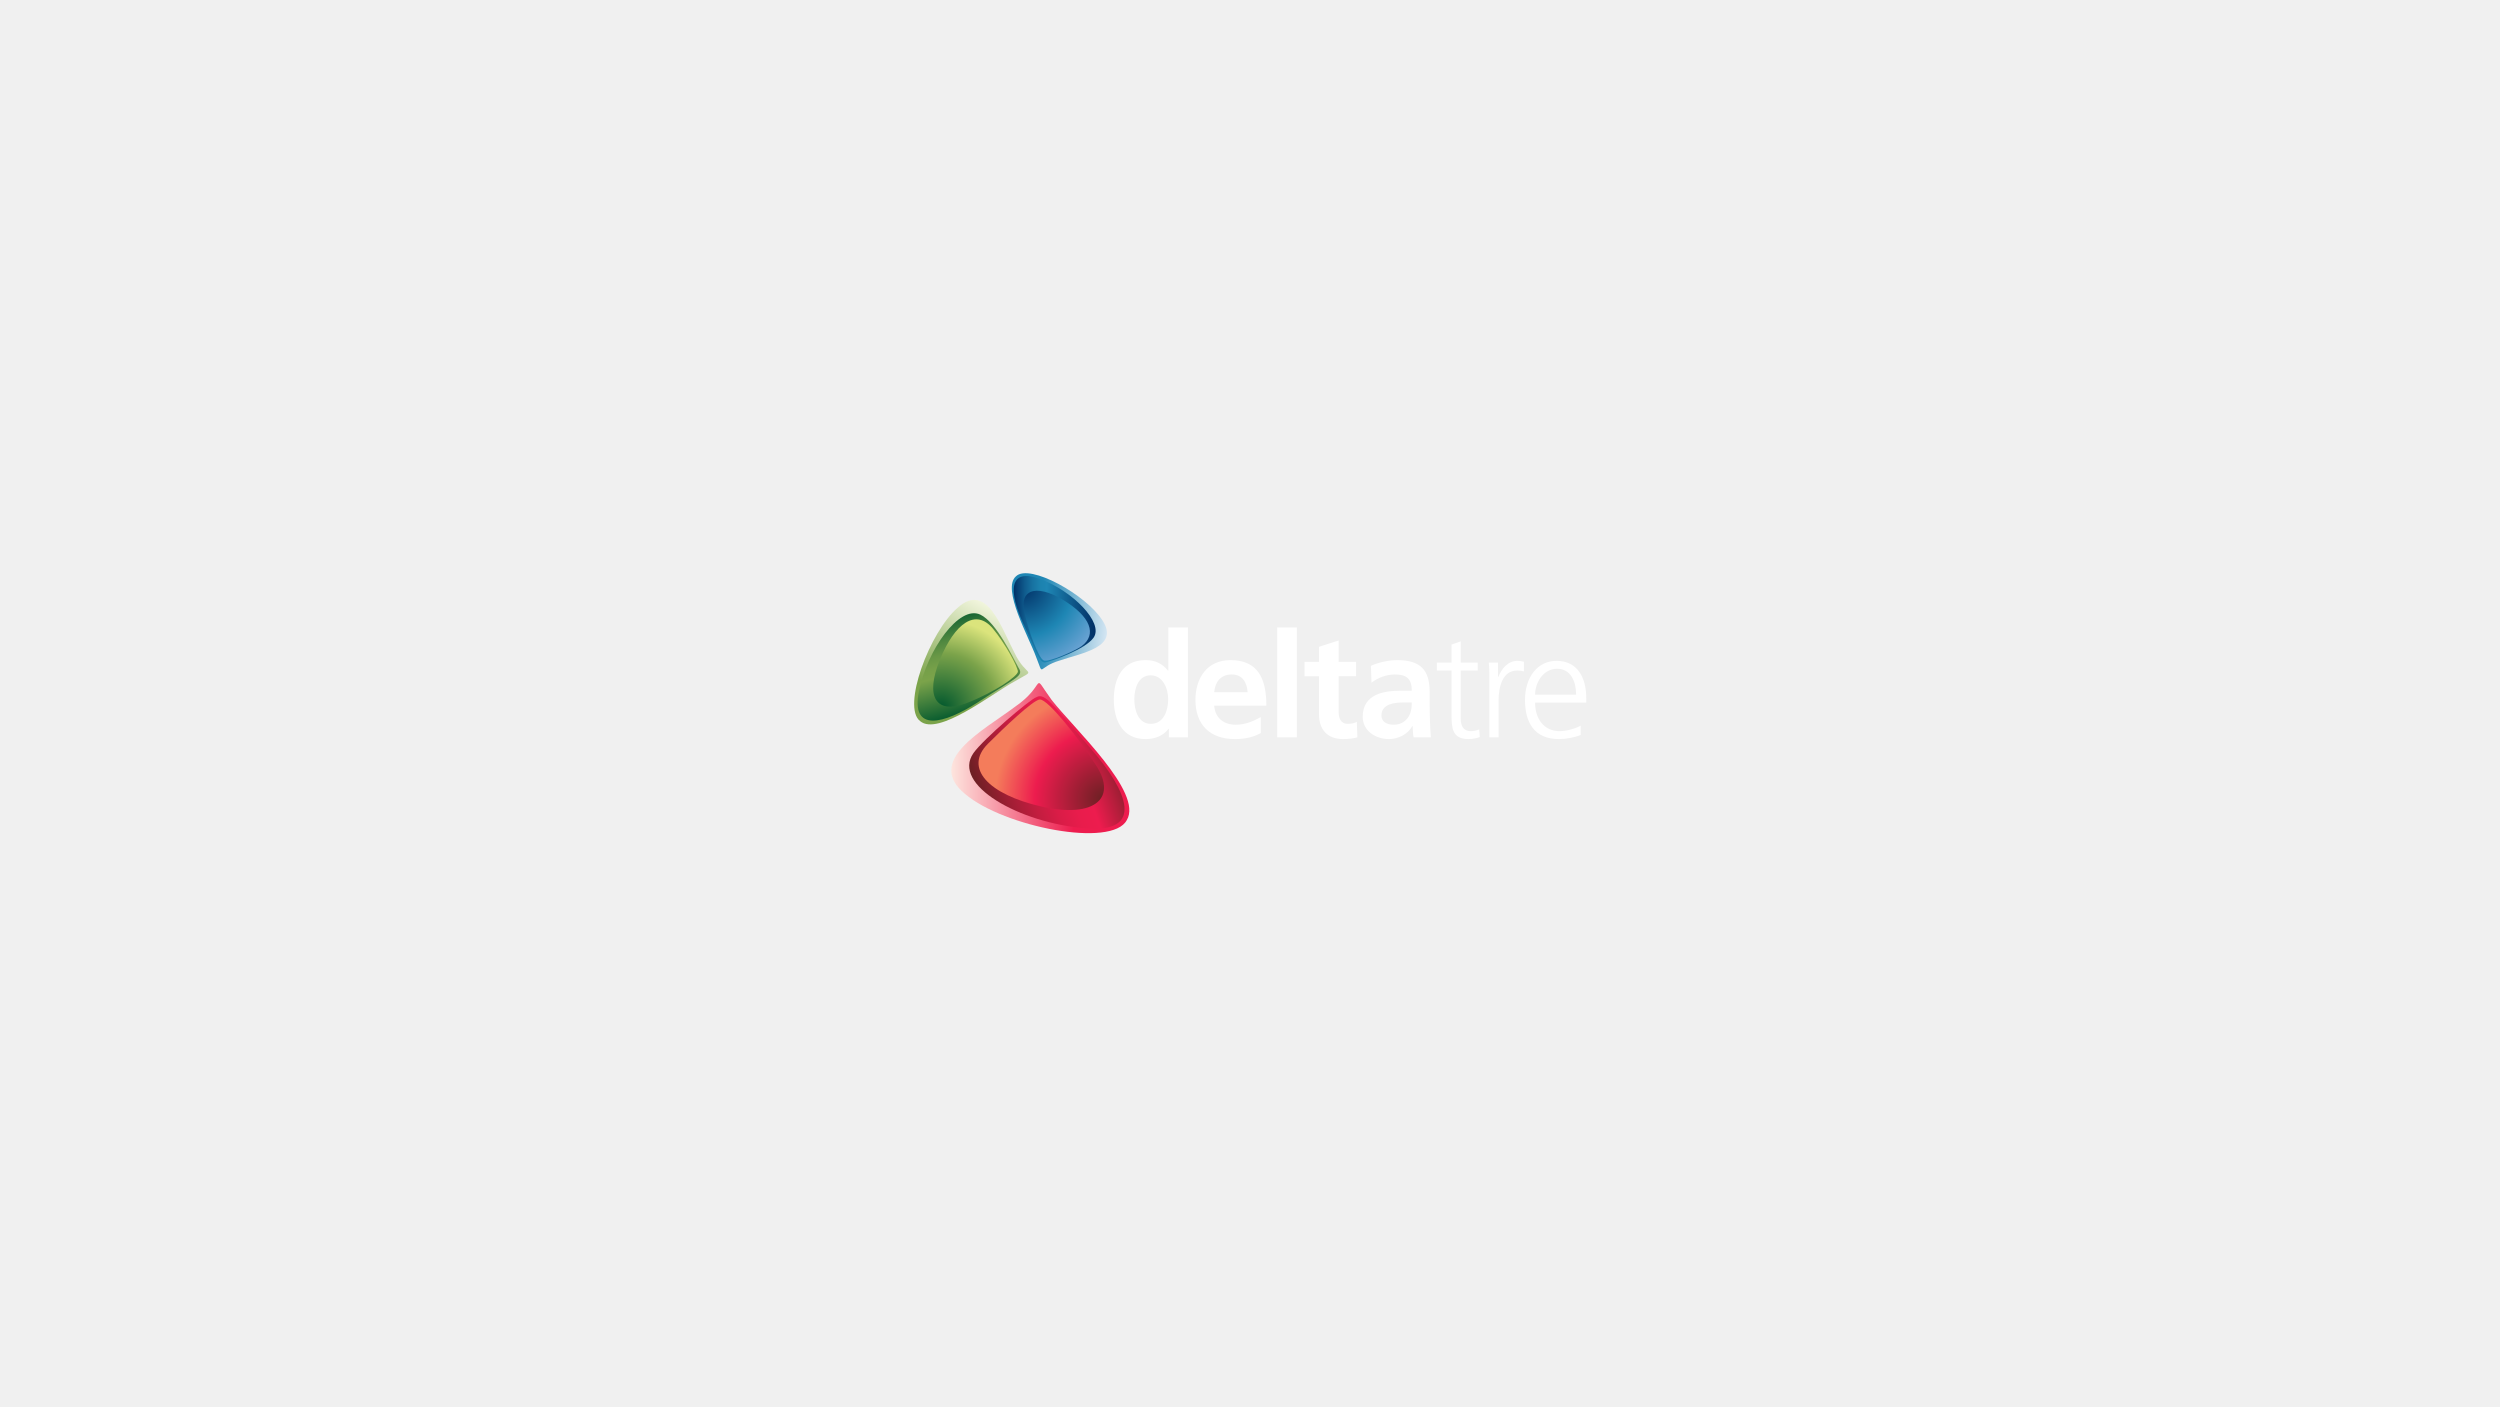
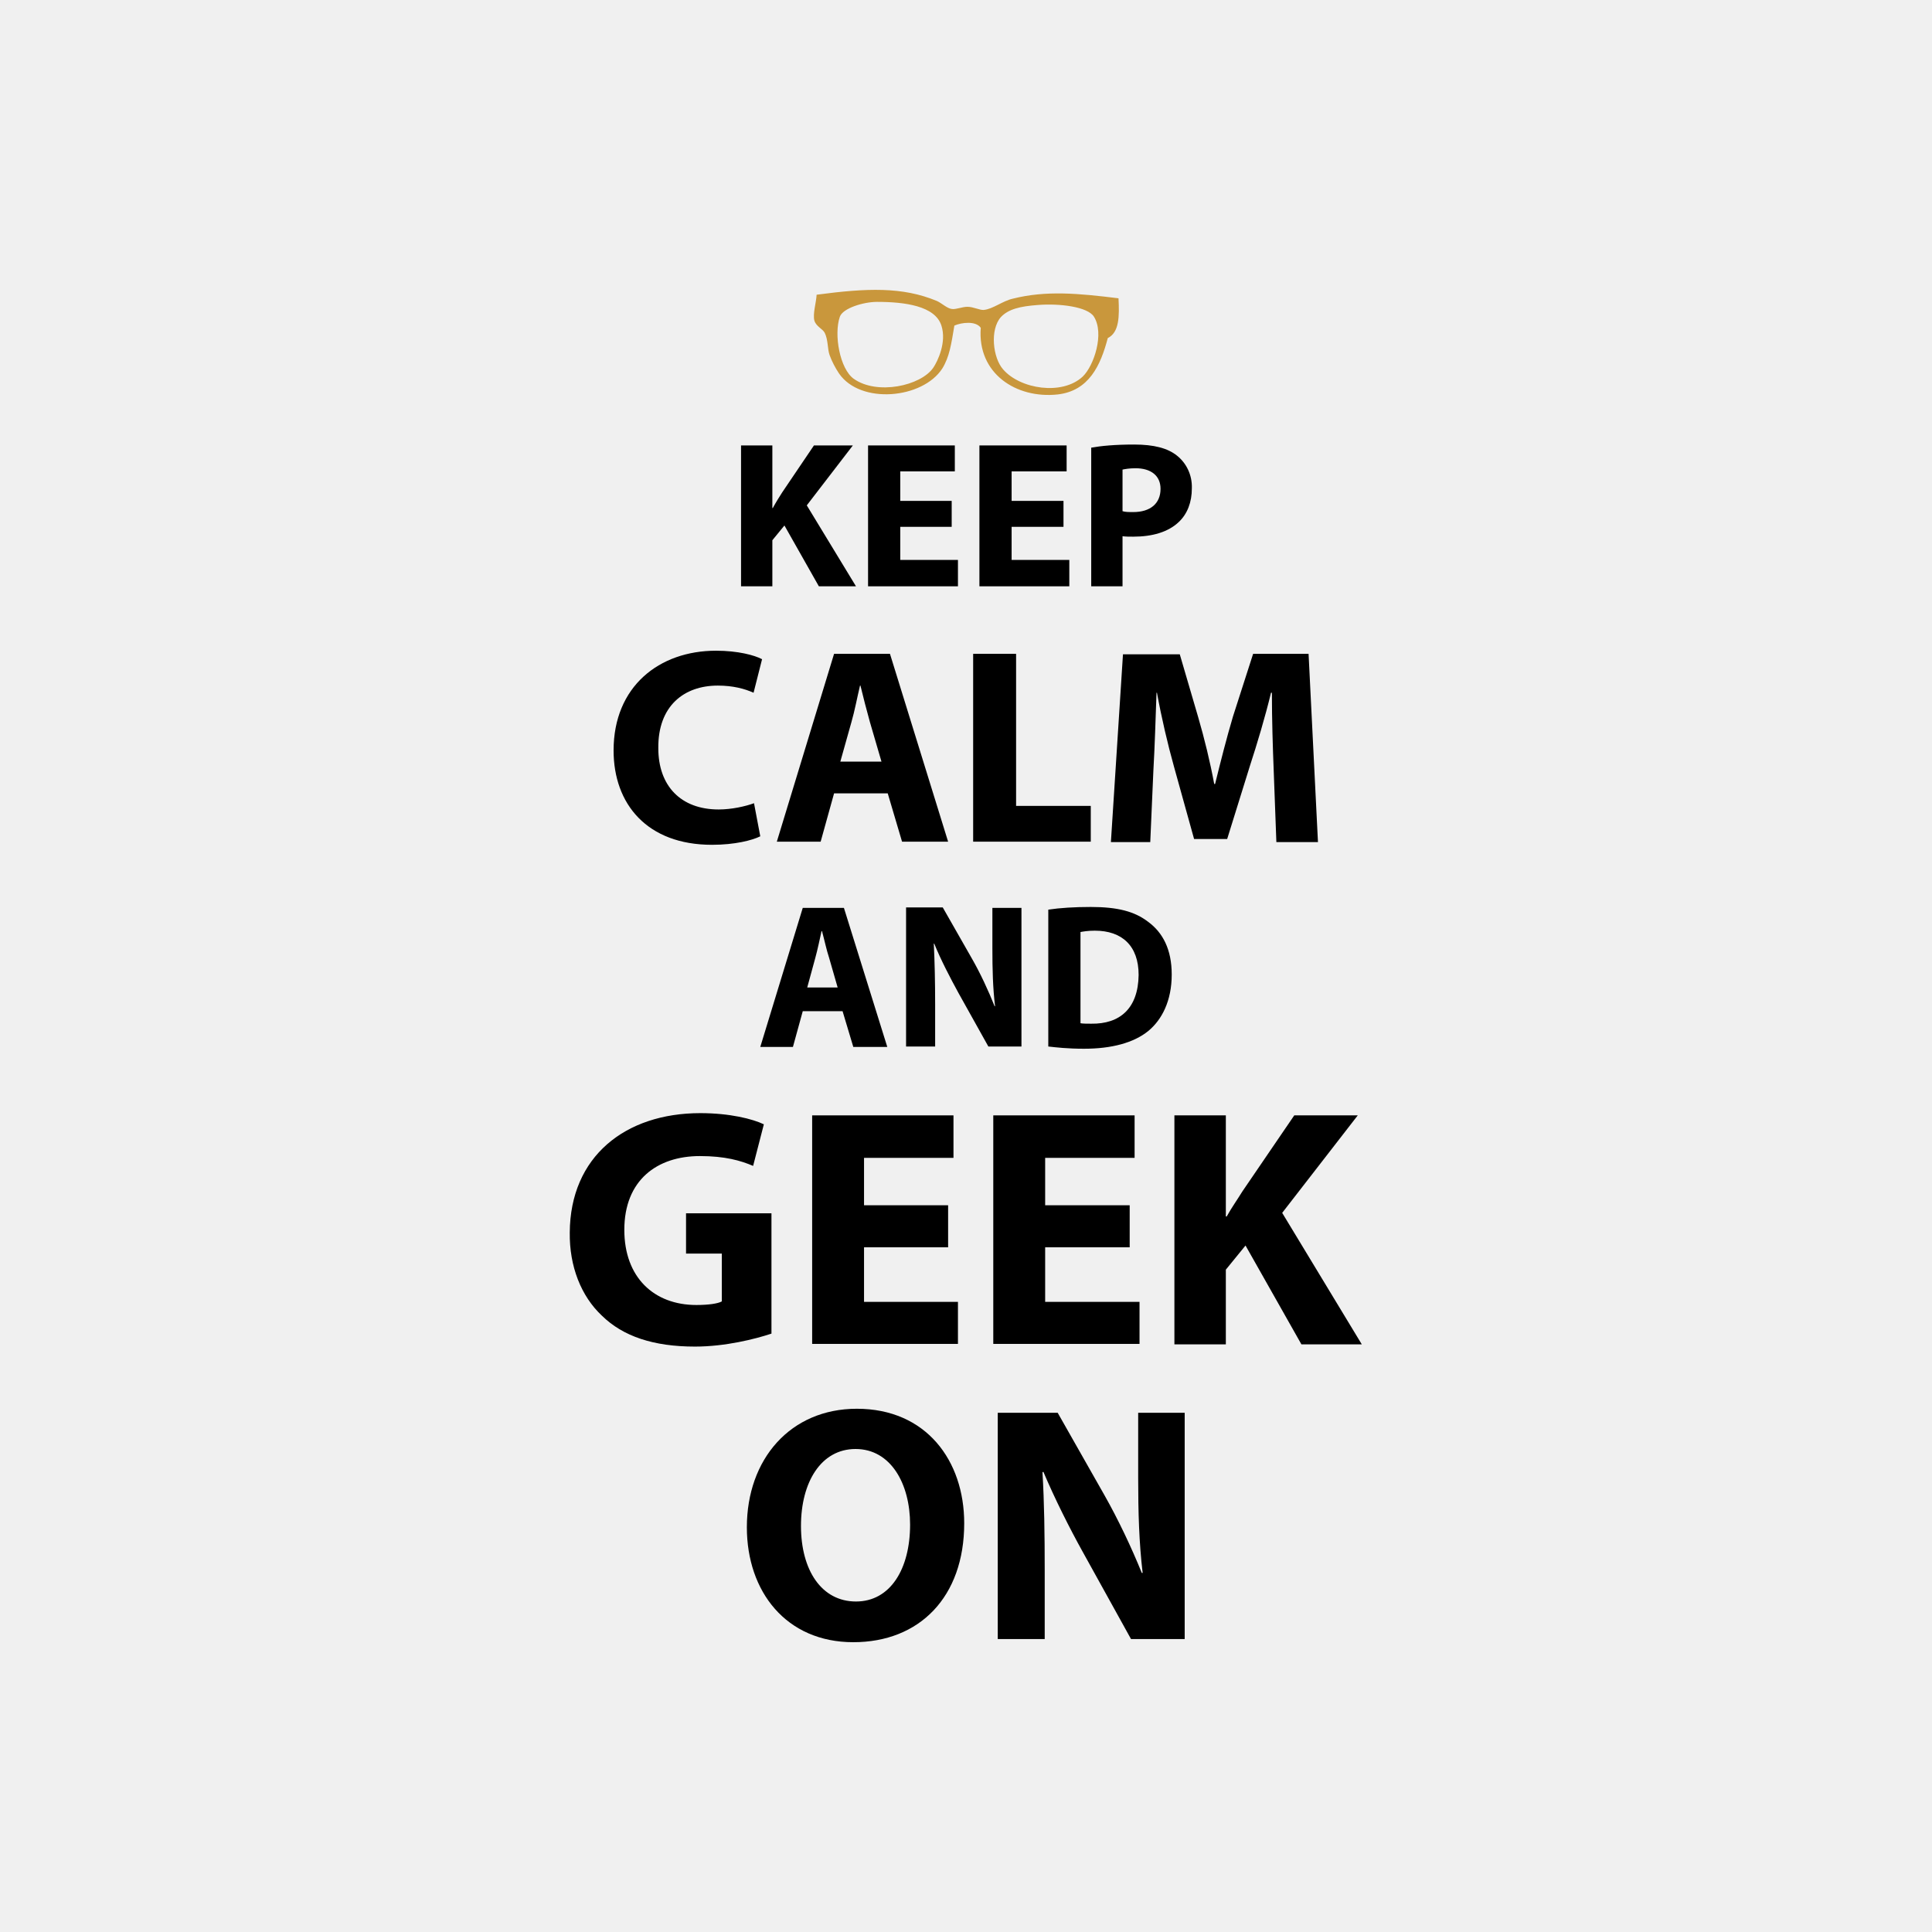
- <svg xmlns="http://www.w3.org/2000/svg" width="1920px" height="1080px" viewBox="0 0 1920 1080" version="1.1">
-   <defs>
-     <linearGradient x1="106.679%" y1="58.721%" x2="-8.188%" y2="46.644%" id="linearGradient-1">
-       <stop stop-color="#E4EEF8" offset="0%" />
-       <stop stop-color="#1E86B4" offset="68.72%" />
-     </linearGradient>
-     <linearGradient x1="8.78605956e-05%" y1="50%" x2="100%" y2="50%" id="linearGradient-2">
-       <stop stop-color="#002E64" offset="0%" />
-       <stop stop-color="#043A6F" offset="3.12%" />
-       <stop stop-color="#0F5B8D" offset="13.55%" />
-       <stop stop-color="#1773A2" offset="23.53%" />
-       <stop stop-color="#1C82AF" offset="32.76%" />
-       <stop stop-color="#1E86B4" offset="40.51%" />
-       <stop stop-color="#002E64" offset="100%" />
-     </linearGradient>
-     <radialGradient cx="-1.799%" cy="-6.64%" fx="-1.799%" fy="-6.64%" r="147.078%" gradientTransform="translate(-0.017988,-0.066395),scale(1,0.950549),translate(0.017988,0.066395)" id="radialGradient-3">
-       <stop stop-color="#002E64" offset="0%" />
-       <stop stop-color="#1E86B4" offset="51.78%" />
-       <stop stop-color="#7AA9DA" offset="94.36%" />
-     </radialGradient>
-     <linearGradient x1="-0%" y1="50%" x2="100%" y2="50%" id="linearGradient-4">
-       <stop stop-color="#FDE5DE" offset="0%" />
-       <stop stop-color="#ED1C4E" offset="68.72%" />
-     </linearGradient>
-     <linearGradient x1="4.022%" y1="68.436%" x2="100.904%" y2="39.391%" id="linearGradient-5">
-       <stop stop-color="#6B2023" offset="0%" />
-       <stop stop-color="#761F26" offset="3.41%" />
-       <stop stop-color="#A11E34" offset="17.8%" />
-       <stop stop-color="#C21D3F" offset="31.77%" />
-       <stop stop-color="#DA1C47" offset="45.05%" />
-       <stop stop-color="#E91C4C" offset="57.32%" />
-       <stop stop-color="#ED1C4E" offset="67.64%" />
-       <stop stop-color="#6B2023" offset="100%" />
-     </linearGradient>
-     <radialGradient cx="99.443%" cy="90.085%" fx="99.443%" fy="90.085%" r="103.879%" gradientTransform="translate(0.994431,0.900848),scale(0.880881,1),translate(-0.994431,-0.900848)" id="radialGradient-6">
-       <stop stop-color="#6B2023" offset="0%" />
-       <stop stop-color="#ED1C4E" offset="59.63%" />
-       <stop stop-color="#F47C5B" offset="94.36%" />
-     </radialGradient>
-     <linearGradient x1="78.012%" y1="5.85%" x2="23.374%" y2="116.074%" id="linearGradient-7">
-       <stop stop-color="#F8FAE5" offset="0%" />
-       <stop stop-color="#7BA34A" offset="68.72%" />
-     </linearGradient>
-     <linearGradient x1="32.341%" y1="-1.913%" x2="55.791%" y2="94.361%" id="linearGradient-8">
-       <stop stop-color="#00572D" offset="0%" />
-       <stop stop-color="#04592E" offset="0.98%" />
-       <stop stop-color="#2E7338" offset="13.74%" />
-       <stop stop-color="#508840" offset="26.13%" />
-       <stop stop-color="#689746" offset="37.9%" />
-       <stop stop-color="#76A049" offset="48.78%" />
-       <stop stop-color="#7BA34A" offset="57.93%" />
-       <stop stop-color="#00572D" offset="100%" />
-     </linearGradient>
-     <radialGradient cx="9.418%" cy="101.747%" fx="9.418%" fy="101.747%" r="110.79%" gradientTransform="translate(0.094179,1.01747),scale(1,0.970121),translate(-0.094179,-1.01747)" id="radialGradient-9">
-       <stop stop-color="#00572D" offset="0%" />
-       <stop stop-color="#7BA34A" offset="58.71%" />
-       <stop stop-color="#DBE47C" offset="94.36%" />
-     </radialGradient>
-   </defs>
-   <g id="background" stroke="none" stroke-width="1" fill="none" fill-rule="evenodd">
-     <g id="logo-deltatre" transform="translate(702, 440)" fill-rule="nonzero">
-       <g id="Group" transform="translate(153.0752, 41.45786)" fill="#FFFFFF">
-         <path d="M16.083,55.661 C16.083,47.898 18.781,37.208 28.574,37.208 C38.246,37.208 42.082,47.559 42.082,55.661 C42.082,63.878 38.811,74.45 28.801,74.45 C18.895,74.45 16.083,63.65 16.083,55.661 Z M42.632,84.802 L57.261,84.802 L57.261,0.417 L42.187,0.417 L42.187,33.61 L41.973,33.61 C37.462,28.094 32.179,25.51 24.633,25.51 C6.855,25.51 0.329,39.685 0.329,55.661 C0.329,71.525 6.854,86.154 24.633,86.154 C31.72,86.154 37.913,83.897 42.414,78.275 L42.631,78.275 L42.632,84.802 Z" id="Shape" />
-         <path d="M77.424,50.154 C78.11,42.386 82.383,36.535 90.815,36.535 C99.255,36.535 102.635,42.84 103.085,50.154 L77.424,50.154 Z M113.2,69.269 C107.574,72.43 101.283,75.126 93.971,75.126 C84.636,75.126 78.11,69.836 77.424,60.502 L117.486,60.502 C117.486,40.245 111.409,25.509 89.918,25.509 C71.921,25.509 63.028,39.351 63.028,56.113 C63.028,75.125 74.176,86.153 93.293,86.153 C101.398,86.153 107.696,84.581 113.2,81.539 L113.2,69.269 Z" id="Shape" />
-         <rect id="Rectangle-path" x="125.832" y="0.417" width="15.082" height="84.385" />
-         <path d="M157.934,67.363 C157.934,78.835 164.457,86.153 176.264,86.153 C180.764,86.153 184.26,85.695 187.401,84.801 L186.949,72.879 C185.385,73.892 182.792,74.449 180.1,74.449 C174.349,74.449 173.01,69.835 173.01,64.882 L173.01,37.888 L186.392,37.888 L186.392,26.861 L173.01,26.861 L173.01,10.432 L157.934,15.275 L157.934,26.862 L146.797,26.862 L146.797,37.889 L157.933,37.889 L157.933,67.363 L157.934,67.363 Z" id="Shape" />
-         <path d="M198.237,42.84 C203.296,39.003 209.704,36.535 216.125,36.535 C225.01,36.535 229.181,39.685 229.181,49.014 L220.847,49.014 C214.548,49.014 207.124,49.585 201.387,52.402 C195.651,55.21 191.485,60.27 191.485,68.936 C191.485,79.959 201.496,86.154 211.73,86.154 C218.595,86.154 226.127,82.551 229.622,76.141 L229.843,76.141 C229.964,77.936 229.964,81.769 230.532,84.802 L243.805,84.802 C243.465,80.303 243.244,76.251 243.13,71.863 C243.016,67.585 242.897,63.197 242.897,57.341 L242.897,49.922 C242.897,32.828 235.585,25.511 217.928,25.511 C211.506,25.511 203.634,27.195 197.78,29.903 L198.237,42.84 Z M205.882,68.044 C205.882,59.148 215.902,58.031 222.644,58.031 L229.181,58.031 C229.181,62.52 228.498,66.692 226.021,69.944 C223.665,73.099 220.063,75.125 215.448,75.125 C210.048,75.126 205.882,72.989 205.882,68.044 Z" id="Shape" />
-         <path d="M279.827,27.425 L266.78,27.425 L266.78,11.109 L259.691,13.583 L259.691,27.426 L248.436,27.426 L248.436,33.502 L259.691,33.502 L259.691,67.024 C259.691,77.497 260.138,86.154 272.736,86.154 C276.227,86.154 279.717,85.256 281.401,84.582 L280.952,78.724 C278.928,79.522 277.127,80.078 274.434,80.078 C268.692,80.078 266.779,75.803 266.779,70.626 L266.779,33.503 L279.826,33.503 L279.827,27.425 Z" id="Shape" />
-         <path d="M288.753,84.802 L295.833,84.802 L295.833,56.445 C295.833,46.09 298.873,33.502 310.122,33.502 C311.919,33.502 313.834,33.723 315.302,34.176 L315.302,26.745 C314.062,26.405 312.033,26.072 310.349,26.072 C303.04,26.072 298.191,32.03 295.611,38.446 L295.393,38.446 L295.393,27.424 L288.297,27.424 C288.753,31.577 288.753,33.945 288.753,40.246 L288.753,84.802 Z" id="Shape" />
-         <path d="M358.881,75.802 C355.497,77.937 347.954,80.077 342.782,80.077 C330.41,80.077 323.88,70.292 323.88,58.134 L363.155,58.134 L363.155,54.538 C363.155,39.122 356.511,26.073 340.311,26.073 C325.801,26.073 316.123,38.569 316.123,56.114 C316.123,73.325 323.208,86.154 342.219,86.154 C347.509,86.154 353.923,85.028 358.88,82.999 L358.881,75.802 Z M323.88,52.064 C323.88,42.616 330.297,32.149 340.749,32.149 C351.334,32.149 355.387,42.05 355.387,52.064 L323.88,52.064 Z" id="Shape" />
-       </g>
-       <g id="Group">
-         <path d="M93.79,64.72 C100.158,80.685 94.04,72.533 111.887,67.267 C128.932,61.452 157.911,57.053 144.855,36.749 C132.647,16.987 88.601,-7.579 78.274,2.605 C67.105,12.243 88.264,49.317 93.79,64.72" id="Shape" fill="url(#linearGradient-1)" />
-         <path d="M101.931,68.481 C96.287,70.372 95.31,63.042 83.892,38.972 C72.861,15.149 71.992,-4.549 96.976,4.737 C121.563,13.784 145.894,38.205 137.894,49.681 C131.708,58.562 106.85,67.28 101.931,68.481" id="Shape" fill="url(#linearGradient-2)" />
-         <path d="M85.278,32.593 C79.744,13.217 92.914,7.842 114.312,20.643 C135.701,33.466 140.802,47.399 128.487,56.378 C124.026,59.638 103.125,69.02 99.444,67.155 C95.485,65.133 87.813,44.149 85.278,32.593" id="Shape" fill="url(#radialGradient-3)" />
-         <path d="M105.566,97.431 C89.367,75.073 103.098,85.259 77.322,102.945 C53.145,121.108 7.91,144.253 39.295,169.87 C69.09,195.107 152.156,211.432 163.381,189.826 C176.205,168.612 122.404,119.166 105.566,97.431" id="Shape" fill="url(#linearGradient-4)" />
-         <path d="M94.004,95.418 C100.865,91.484 107.992,103.129 135.565,134.745 C164.513,167.953 176.93,199.676 132.287,196.191 C80.779,192.171 28.59,162.574 45.63,138.362 C53.163,127.657 88.852,97.121 94.004,95.418" id="Shape" fill="url(#linearGradient-5)" />
-         <path d="M137.849,144.95 C158.023,172.792 138.75,188.785 97.906,179.438 C57.102,170.137 37.978,149.947 56.75,131.185 C68.583,119.356 91.314,97.611 96.556,97.197 C102.906,96.72 128.44,129.763 137.849,144.95" id="Shape" fill="url(#radialGradient-6)" />
-         <path d="M77.18,83.338 C95.354,72.627 86.614,81.566 76.879,60.871 C66.616,41.285 55.855,6.944 33.666,26.583 C11.939,45.138 -9.6,103.175 4.674,113.819 C18.471,125.574 59.508,92.929 77.18,83.338" id="Shape" fill="url(#linearGradient-7)" />
-         <path d="M80.157,72.719 C84.46,79.192 79.608,79.586 49.616,98.96 C22.547,116.449 -2.827,122.777 3.765,90.707 C10.133,59.141 34.636,24.438 50.826,32.017 C63.297,37.861 76.481,65.933 80.157,72.719" id="Shape" fill="url(#linearGradient-8)" />
-         <path d="M39.929,100.166 C16.67,108.775 8.301,95.067 19.826,66.683 C31.37,38.316 47.51,27.089 60.552,42.779 C69.699,53.781 79.744,72.292 79.744,75.763 C79.744,79.057 62.911,91.197 39.929,100.166" id="Shape" fill="url(#radialGradient-9)" />
-       </g>
+ <svg xmlns="http://www.w3.org/2000/svg" version="1.1" id="Calque_1" x="0px" y="0px" viewBox="0 0 432 432" style="enable-background:new 0 0 432 432;" xml:space="preserve">
+   <style type="text/css">
+ 	.st0{fill:#CC7B26;}
+ 	.st1{fill:#C9973C;}
+ 	.st2{fill:#B36927;}
+ 	.st3{fill:#E83F3F;}
+ 	.st4{fill-rule:evenodd;clip-rule:evenodd;fill:#C9973C;}
+ </style>
+   <g>
+     <g>
+       <path d="M190.7,99.6h-8.7l-7.1,10.5c-0.7,1.1-1.4,2.2-2.1,3.5h-0.1V99.6h-7v31.5h7v-10.3l2.7-3.3l7.7,13.6h8.3l-11-18.1    L190.7,99.6z" />
+       <polygon points="201.3,117.8 212.8,117.8 212.8,112 201.3,112 201.3,105.4 213.5,105.4 213.5,99.6 194.1,99.6 194.1,131.1     214.2,131.1 214.2,125.2 201.3,125.2   " />
+       <polygon points="226.2,117.8 237.8,117.8 237.8,112 226.2,112 226.2,105.4 238.5,105.4 238.5,99.6 219,99.6 219,131.1     239.1,131.1 239.1,125.2 226.2,125.2   " />
+       <path d="M263.2,101.9c-2.1-1.7-5.2-2.5-9.6-2.5c-4.3,0-7.4,0.3-9.6,0.7v31h7v-11.2c0.7,0.1,1.5,0.1,2.4,0.1c4.2,0,7.8-1,10.2-3.3    c1.9-1.8,2.9-4.4,2.9-7.5C266.6,106.1,265.2,103.5,263.2,101.9z M253.4,114.5c-1,0-1.8,0-2.4-0.2V105c0.5-0.1,1.5-0.3,2.9-0.3    c3.5,0,5.6,1.7,5.6,4.6C259.5,112.6,257.2,114.5,253.4,114.5z" />
    </g>
+     <g>
+       <path d="M160.5,153.3c3.4,0,6,0.7,8,1.6l1.9-7.5c-1.7-0.9-5.4-1.9-10.3-1.9c-12.7,0-22.9,8-22.9,22.3c0,12,7.5,21.1,22,21.1    c5.1,0,9-1,10.8-1.9l-1.4-7.4c-1.9,0.7-5,1.4-7.9,1.4c-8.5,0-13.5-5.3-13.5-13.7C147.1,157.9,152.9,153.3,160.5,153.3z" />
+       <path d="M186.5,146.2l-12.8,42h9.8l3-10.8h12l3.2,10.8H212l-13-42H186.5z M187.9,170.3l2.5-8.9c0.7-2.4,1.3-5.6,1.9-8.1h0.1    c0.6,2.5,1.4,5.6,2.1,8.1l2.6,8.9H187.9z" />
+       <polygon points="227.2,146.2 217.6,146.2 217.6,188.2 243.9,188.2 243.9,180.2 227.2,180.2   " />
+       <path d="M292.6,146.2h-12.4l-4.5,14c-1.4,4.7-2.8,10.2-4,15.1h-0.2c-0.9-4.9-2.2-10.2-3.6-15l-4.1-14h-12.7l-2.7,42h8.8l0.7-16    c0.3-5.2,0.5-11.7,0.7-17.4h0.1c1,5.5,2.4,11.5,3.8,16.5l4.5,16.2h7.4l5.1-16.4c1.6-4.9,3.4-10.9,4.7-16.3h0.2    c0,6.1,0.2,12.2,0.4,17.3l0.6,16.1h9.3L292.6,146.2z" />
+     </g>
+     <g>
+       <path d="M179.5,203l-9.5,31.1h7.3l2.2-8h8.9l2.4,8h7.6l-9.7-31.1H179.5z M180.5,220.8l1.8-6.6c0.5-1.8,1-4.2,1.4-6h0.1    c0.5,1.8,1,4.2,1.6,6l1.9,6.6H180.5z" />
+       <path d="M221.9,212c0,4.7,0.1,8.9,0.6,13h-0.1c-1.4-3.5-3.2-7.4-5.1-10.7l-6.5-11.4h-8.2v31.1h6.5v-9.4c0-5.1-0.1-9.5-0.3-13.6    l0.1,0c1.5,3.7,3.6,7.7,5.4,11l6.7,12h7.4V203h-6.5V212z" />
+       <path d="M256.7,206.1c-3-2.3-6.8-3.3-12.8-3.3c-3.6,0-6.9,0.2-9.5,0.6V234c1.8,0.2,4.3,0.5,8,0.5c6.1,0,11.1-1.3,14.4-4    c3-2.5,5.2-6.7,5.2-12.6C262,212.3,260,208.5,256.7,206.1z M244,228.9c-0.9,0-1.8,0-2.4-0.1v-20.4c0.6-0.1,1.6-0.3,3.2-0.3    c6.1,0,9.8,3.4,9.8,9.9C254.5,225.5,250.4,229,244,228.9z" />
+     </g>
+     <g>
+       <path d="M153.5,280.3h7.9V291c-0.9,0.5-3,0.8-5.7,0.8c-9.5,0-16.1-6.2-16.1-16.8c0-11.1,7.3-16.5,16.9-16.5c5.6,0,9.1,1,11.9,2.2    l2.4-9.3c-2.5-1.2-7.6-2.5-14.2-2.5c-16.8,0-29.1,9.7-29.2,26.7c-0.1,7.5,2.5,14.2,7.2,18.6c4.7,4.6,11.5,6.9,20.8,6.9    c6.8,0,13.5-1.7,17.1-2.9v-26.9h-19.1V280.3z" />
+       <polygon points="193.2,278.9 212,278.9 212,269.5 193.2,269.5 193.2,258.9 213.2,258.9 213.2,249.4 181.6,249.4 181.6,300.5     214.2,300.5 214.2,291.1 193.2,291.1   " />
+       <polygon points="233.7,278.9 252.6,278.9 252.6,269.5 233.7,269.5 233.7,258.9 253.7,258.9 253.7,249.4 222.1,249.4 222.1,300.5     254.8,300.5 254.8,291.1 233.7,291.1   " />
+       <path d="M286.7,271.2l16.9-21.8h-14.2l-11.6,17c-1.1,1.8-2.4,3.6-3.5,5.6h-0.2v-22.6h-11.5v51.2h11.5v-16.7l4.4-5.4l12.5,22.1    h13.5L286.7,271.2z" />
+     </g>
+     <g>
+       <path d="M191.6,315c-14.9,0-24.6,11.3-24.6,26.5c0,14.4,8.8,25.7,23.8,25.7c14.8,0,24.8-10.1,24.8-26.6    C215.6,326.6,207.1,315,191.6,315z M191.4,358.1c-7.7,0-12.3-7-12.3-16.9c0-9.8,4.5-17.2,12.2-17.2c7.9,0,12.2,7.8,12.2,16.9    C203.5,350.8,199.1,358.1,191.4,358.1z" />
+       <path d="M254.5,315.8v14.7c0,7.7,0.2,14.5,1,21.2h-0.2c-2.3-5.7-5.3-12-8.3-17.3l-10.5-18.5h-13.4v50.6h10.5v-15.2    c0-8.3-0.1-15.4-0.5-22.1l0.2-0.1c2.5,5.9,5.8,12.5,8.8,17.9l10.8,19.5h12v-50.6H254.5z" />
+     </g>
+     <path class="st4" d="M250.1,66.7c0.2,4,0.2,7.6-2.4,8.9c-1.6,6.1-4.2,11.8-11.2,12.6c-9.3,1-18-4.7-17.2-14.9   c-1.1-1.6-4.3-1.2-5.9-0.5c-0.7,4.2-1.1,7-2.7,9.6c-4.4,6.8-18.3,8.1-23.1,1.1c-0.8-1.2-1.6-2.7-2.1-4.1c-0.5-1.4-0.3-3.4-1.1-5   c-0.5-0.9-1.9-1.4-2.3-2.7c-0.4-1.5,0.4-4,0.5-5.8c11.3-1.5,19.2-1.8,26.9,1.4c1.1,0.5,2.3,1.7,3.4,1.8c0.9,0.1,2.3-0.5,3.4-0.5   c1.4,0,2.8,0.8,3.7,0.7c2-0.2,4.2-2,6.4-2.5C233.9,64.9,241.2,65.6,250.1,66.7z M187.8,70.8c-1.4,4,0,11.7,3.1,13.9   c5.2,3.7,15,1.6,17.8-2.5c1-1.5,3-5.7,1.8-9.4c-1.4-4.4-8.2-5.3-14.4-5.3C193.1,67.5,188.5,68.9,187.8,70.8z M223.8,70.9   c-2.5,2.8-1.8,9.1,0.5,11.7c3.8,4.4,13.2,5.9,17.8,1.6c2.5-2.4,4.9-9.6,2.5-13.4c-1.4-2.2-7.6-3-12.6-2.6   C228.1,68.5,225.5,69.1,223.8,70.9z" />
  </g>
</svg>
